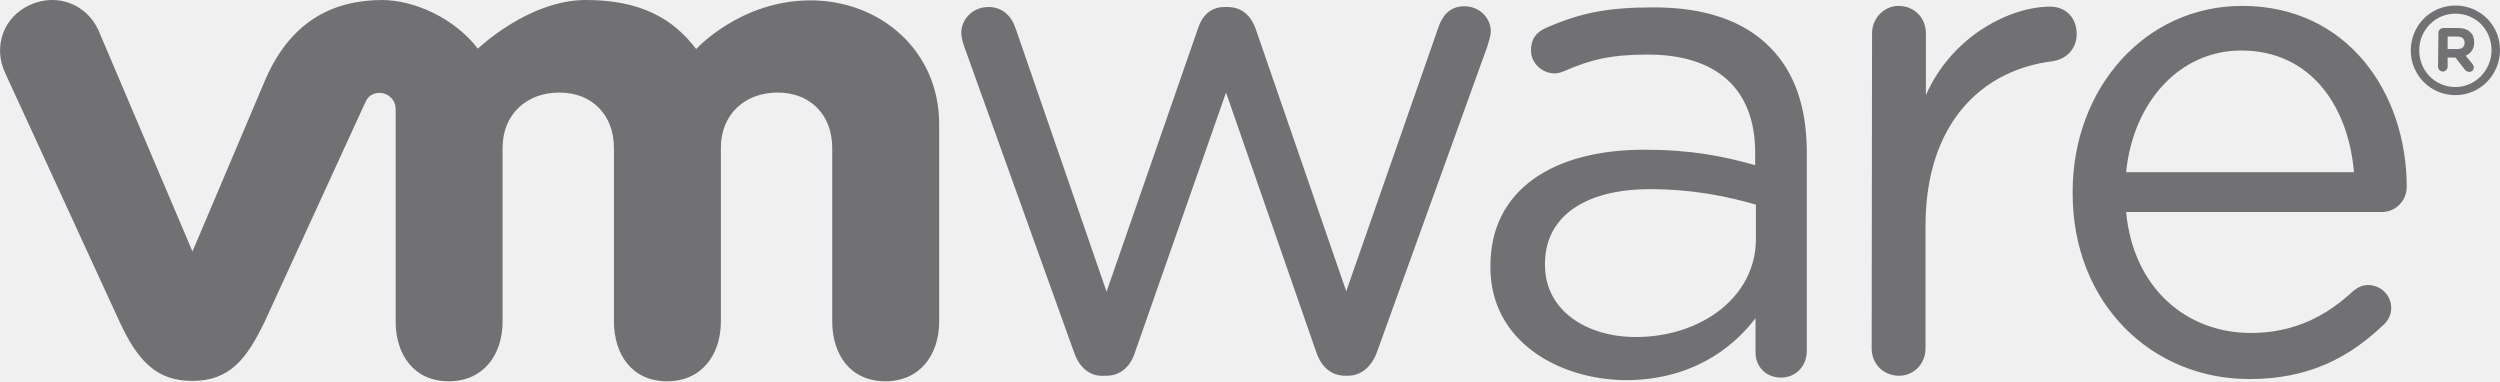
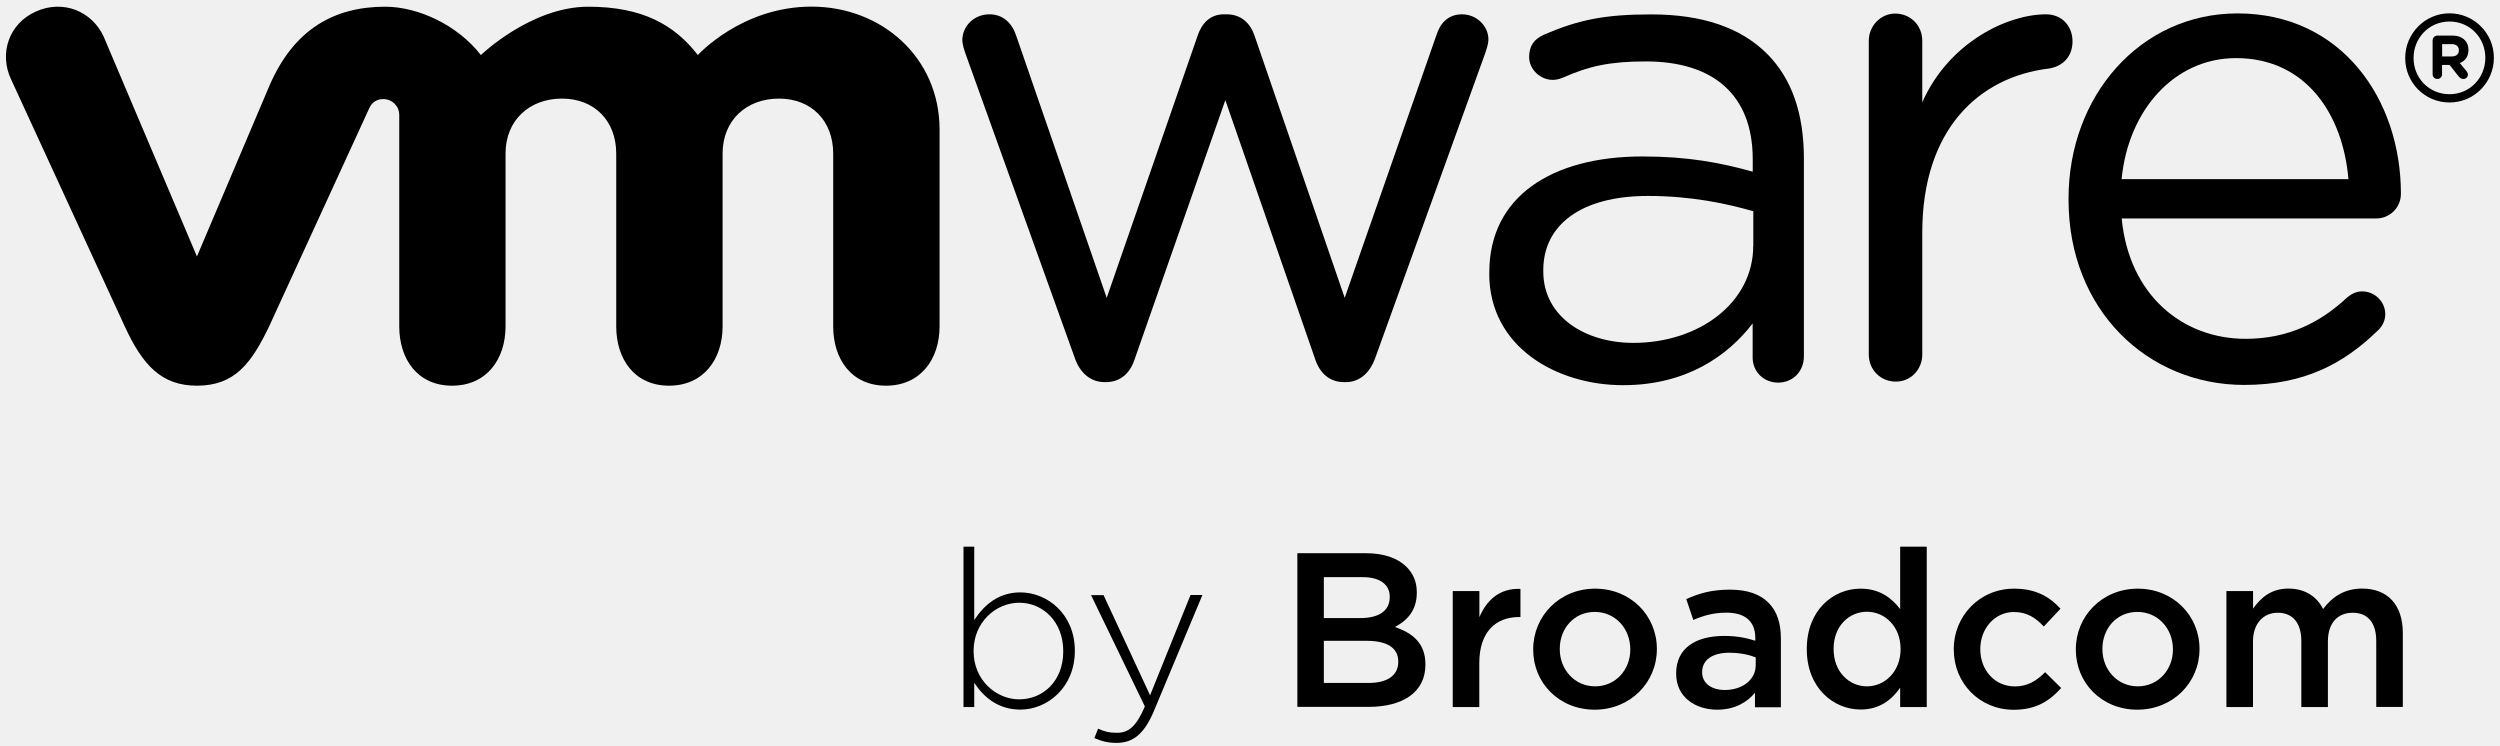
- <svg xmlns="http://www.w3.org/2000/svg" enable-background="new 0 0 678 103.4" viewBox="0 0 678 103.4">
-   <g fill="#717073">
-     <path d="m291.3 95.6-29.7-82.7c-.4-1.1-.9-2.7-.9-4 0-3.6 3-7 7.4-7 3.8 0 6.3 2.5 7.4 6l24.6 71.2 24.8-71.4c1.1-3.4 3.4-5.8 7.2-5.8h.8c4 0 6.4 2.5 7.6 5.8l24.6 71.3 25-71.6c1-3 3-5.7 7-5.7 4.2 0 7.2 3.2 7.2 6.8 0 1.3-.6 2.8-.9 4l-29.9 82.8c-1.5 4.3-4.5 6.6-8 6.6h-.6c-3.8 0-6.6-2.3-8-6.6l-24.4-70.2-24.6 70.2c-1.3 4.3-4.2 6.6-7.9 6.6h-.4c-3.8.3-6.8-2-8.3-6.3m216.4-86.6c0-4 3.2-7.4 7.2-7.4 4.2 0 7.4 3.2 7.4 7.4v16.8c7.2-16.3 23.1-24 33.7-24 4.4 0 7.2 3.2 7.2 7.4 0 4-2.7 6.8-6.5 7.4-18.9 2.3-34.5 16.5-34.5 44.7v33.2c0 4-3 7.4-7.2 7.4s-7.4-3.2-7.4-7.4zm102.3 93.8c-26.4 0-47.9-20.4-47.9-50.4v-.4c0-27.9 19.5-50.4 46-50.4 28.4 0 44.6 23.4 44.6 49.1 0 3.9-3.2 6.8-6.7 6.8h-69.4c2 21 16.7 32.8 33.8 32.8 11.9 0 20.6-4.7 27.7-11.3 1.1-.9 2.4-1.7 4.1-1.7 3.5 0 6.3 2.8 6.3 6.2 0 1.7-.7 3.4-2.2 4.7-9.2 8.7-20 14.6-36.3 14.6m28.4-56.1c-1.5-17.6-11.5-33-30.6-33-16.7 0-29.3 14-31.2 33zm-234.2 25.8v-.4c0-20.6 17-31.5 41.7-31.5 12.5 0 21.3 1.7 30.1 4.2v-3.4c0-17.6-10.8-26.6-29.1-26.6-9.8 0-15.5 1.3-22.7 4.5-.9.4-1.9.6-2.6.6-3.4 0-6.4-2.8-6.4-6.2 0-3 1.3-4.9 4-6.1 9.6-4.2 16.9-5.6 29.3-5.6 13.8 0 24.4 3.6 31.5 10.8 6.6 6.6 10 16.1 10 28.5v53.9c0 4.1-3 7.2-7 7.2-4.1 0-6.9-3-6.9-6.8v-9.3c-6.8 8.9-18.2 16.8-35.3 16.8-18.2-.2-36.6-10.6-36.6-30.6m72-7.6v-9.4c-7.2-2.1-16.8-4.2-28.7-4.2-18.3 0-28.5 7.9-28.5 20.2v.4c0 12.3 11.3 19.5 24.6 19.5 17.9 0 32.6-11 32.6-26.5m-449.5-56.7c-3.2-7-11.1-10.2-18.5-6.9s-10.1 11.5-6.8 18.5l31 67.4c4.9 10.6 10 16.1 19.7 16.1 10.3 0 14.8-6 19.7-16.1 0 0 27-58.9 27.3-59.5s1.1-2.5 3.9-2.5c2.3 0 4.3 1.9 4.3 4.4v57.6c0 8.9 4.9 16.2 14.4 16.2s14.6-7.3 14.6-16.2v-47.1c0-9.1 6.5-15 15.4-15s14.8 6.1 14.8 15v47.1c0 8.9 4.9 16.2 14.4 16.2s14.6-7.3 14.6-16.2v-47.1c0-9.1 6.5-15 15.4-15s14.8 6.1 14.8 15v47.1c0 8.9 4.9 16.2 14.4 16.2s14.6-7.3 14.6-16.2v-53.6c0-19.7-15.8-33.5-34.9-33.5-19 0-31 13.2-31 13.2-6.3-8.3-15.1-13.3-29.9-13.3-15.6 0-29.3 13.2-29.3 13.2-6.3-8.2-17.1-13.2-26.1-13.2-13.8.1-24.8 6.2-31.5 21.5l-19.8 46.7zm627.1 5.5c0-6.7 5.3-12.2 12.1-12.2s12.1 5.4 12.1 12v.1c0 6.6-5.3 12.2-12.1 12.2s-12.1-5.5-12.1-12.1m21.9-.1c0-5.5-4.2-9.9-9.8-9.9-5.5 0-9.8 4.5-9.8 9.9v.1c0 5.4 4.2 9.9 9.8 9.9 5.5 0 9.8-4.6 9.8-10" />
-     <path d="m661.3 8.9c0-.7.6-1.3 1.3-1.3h4c1.5 0 2.7.4 3.4 1.2.7.6 1 1.6 1 2.7 0 1.8-.9 3-2.3 3.6l1.8 2.2c.2.3.4.6.4 1 0 .7-.6 1.2-1.2 1.2s-1-.3-1.3-.7l-2.5-3.2h-2.1v2.5c0 .7-.6 1.3-1.3 1.3s-1.3-.6-1.3-1.3zm5.2 4.4c1.3 0 1.9-.7 1.9-1.7 0-1.1-.7-1.7-2-1.7h-2.6v3.4z" />
+ <svg xmlns="http://www.w3.org/2000/svg" id="VMware_by_Broadcom_logo" data-name="VMware by Broadcom logo" viewBox="0 0 302 90">
+   <defs>
+     <style>
+       .cls-1, .cls-2, .cls-3 {
+         stroke-width: 0px;
+       }
+ 
+       .cls-1 {
+         fill: currentColor;
+       }
+ 
+       .cls-2 {
+         fill: #fff;
+         opacity: 0;
+       }
+ 
+       .cls-3 {
+         fill: currentColor;
+       }
+     </style>
+   </defs>
+   <rect class="cls-2" x="-40.52" y="-43.78" width="371.04" height="174.96" />
+   <g>
+     <g>
+       <path class="cls-1" d="m117.69,82.49v2.92h-1.3v-19.37h1.3v8.86c1.17-1.78,2.89-3.34,5.57-3.34,3.26,0,6.58,2.63,6.58,7.03v.05c0,4.41-3.32,7.08-6.58,7.08-2.71,0-4.46-1.54-5.57-3.24Zm10.75-3.79v-.05c0-3.56-2.47-5.84-5.31-5.84s-5.52,2.36-5.52,5.81v.05c0,3.48,2.71,5.81,5.52,5.81s5.31-2.15,5.31-5.78Z" />
+       <path class="cls-1" d="m143.82,71.88h1.43l-5.86,14.01c-1.19,2.84-2.57,3.85-4.51,3.85-1.04,0-1.78-.19-2.68-.58l.45-1.14c.72.34,1.3.5,2.31.5,1.41,0,2.33-.82,3.34-3.18l-6.5-13.45h1.51l5.62,12.1,4.88-12.1Z" />
+       <path class="cls-1" d="m156.71,66.83h8.33c2.12,0,3.79.58,4.86,1.64.82.82,1.25,1.83,1.25,3.08v.05c0,2.23-1.27,3.42-2.65,4.14,2.18.74,3.69,1.99,3.69,4.51v.05c0,3.32-2.73,5.09-6.87,5.09h-8.6v-18.57Zm11.17,5.25c0-1.46-1.17-2.36-3.26-2.36h-4.7v4.94h4.46c2.1,0,3.5-.82,3.5-2.52v-.05Zm-2.79,5.33h-5.17v5.09h5.41c2.23,0,3.58-.88,3.58-2.55v-.05c0-1.57-1.25-2.49-3.82-2.49Z" />
+       <path class="cls-1" d="m175.5,71.4h3.21v3.16c.88-2.1,2.49-3.53,4.96-3.42v3.4h-.19c-2.81,0-4.78,1.83-4.78,5.54v5.33h-3.21v-14.01Z" />
+       <path class="cls-1" d="m185.21,78.48v-.05c0-4.01,3.18-7.32,7.48-7.32s7.46,3.26,7.46,7.27v.05c0,3.98-3.18,7.3-7.51,7.3s-7.43-3.26-7.43-7.24Zm11.73,0v-.05c0-2.47-1.78-4.51-4.3-4.51s-4.22,2.02-4.22,4.46v.05c0,2.44,1.78,4.48,4.27,4.48s4.25-2.02,4.25-4.43Z" />
+       <path class="cls-1" d="m202.48,81.38v-.05c0-3.03,2.36-4.51,5.79-4.51,1.57,0,2.68.24,3.77.58v-.34c0-1.99-1.22-3.05-3.48-3.05-1.57,0-2.73.34-4.01.88l-.85-2.52c1.54-.69,3.05-1.14,5.28-1.14,2.1,0,3.66.56,4.64,1.57,1.04,1.01,1.51,2.49,1.51,4.33v8.31h-3.13v-1.75c-.96,1.14-2.42,2.04-4.56,2.04-2.63,0-4.96-1.51-4.96-4.33Zm9.61-1.01v-.96c-.82-.32-1.91-.56-3.18-.56-2.07,0-3.29.88-3.29,2.33v.05c0,1.35,1.19,2.12,2.73,2.12,2.12,0,3.74-1.22,3.74-3Z" />
+       <path class="cls-1" d="m218.26,78.43v-.05c0-4.64,3.16-7.27,6.5-7.27,2.31,0,3.77,1.14,4.78,2.47v-7.54h3.21v19.37h-3.21v-2.33c-1.03,1.46-2.49,2.63-4.78,2.63-3.29,0-6.5-2.63-6.5-7.27Zm11.33,0v-.05c0-2.71-1.91-4.48-4.06-4.48s-4.03,1.7-4.03,4.48v.05c0,2.71,1.86,4.48,4.03,4.48s4.06-1.8,4.06-4.48Z" />
+       <path class="cls-1" d="m236.01,78.48v-.05c0-3.98,3.08-7.32,7.3-7.32,2.63,0,4.27.98,5.6,2.42l-2.02,2.15c-.98-1.04-2.02-1.75-3.61-1.75-2.33,0-4.06,2.02-4.06,4.46v.05c0,2.49,1.72,4.48,4.19,4.48,1.51,0,2.63-.69,3.64-1.72l1.94,1.91c-1.38,1.54-3,2.63-5.73,2.63-4.17,0-7.24-3.26-7.24-7.24Z" />
+       <path class="cls-1" d="m250.76,78.48v-.05c0-4.01,3.18-7.32,7.48-7.32s7.46,3.26,7.46,7.27v.05c0,3.98-3.18,7.3-7.51,7.3s-7.43-3.26-7.43-7.24Zm11.73,0v-.05c0-2.47-1.78-4.51-4.3-4.51s-4.22,2.02-4.22,4.46v.05c0,2.44,1.78,4.48,4.27,4.48s4.25-2.02,4.25-4.43Z" />
+       <path class="cls-1" d="m268.96,71.4h3.21v2.12c.9-1.25,2.12-2.42,4.27-2.42,2.02,0,3.45.98,4.19,2.47,1.11-1.49,2.6-2.47,4.72-2.47,3.05,0,4.91,1.94,4.91,5.36v8.94h-3.21v-7.96c0-2.23-1.03-3.42-2.84-3.42s-3,1.22-3,3.48v7.91h-3.21v-7.99c0-2.18-1.06-3.4-2.84-3.4s-3,1.33-3,3.48v7.91h-3.21v-14.01Z" />
+     </g>
+     <g id="vmware_logo_gray" data-name="vmware logo gray">
+       <g>
+         <path class="cls-3" d="m129.83,43.23l-13.16-36.64c-.17-.51-.42-1.18-.42-1.76,0-1.59,1.34-3.1,3.27-3.1,1.68,0,2.77,1.1,3.27,2.68l10.9,31.57,10.98-31.66c.5-1.5,1.51-2.59,3.18-2.59h.34c1.76,0,2.86,1.1,3.36,2.59l10.89,31.66,11.08-31.74c.42-1.34,1.34-2.51,3.1-2.51s3.18,1.42,3.18,3.02c0,.58-.25,1.26-.42,1.77l-13.25,36.72c-.68,1.92-2.02,2.92-3.52,2.92h-.26c-1.67,0-2.93-1-3.53-2.92l-10.8-31.14-10.9,31.14c-.58,1.92-1.85,2.92-3.52,2.92h-.17c-1.59,0-2.93-1-3.6-2.92" />
+         <path class="cls-3" d="m225.75,4.92c0-1.77,1.42-3.28,3.18-3.28,1.85,0,3.28,1.42,3.28,3.28v7.44c3.19-7.22,10.26-10.63,14.95-10.63,1.93,0,3.2,1.43,3.2,3.27s-1.18,3.02-2.86,3.28c-8.4,1.01-15.29,7.3-15.29,19.83v14.72c0,1.76-1.34,3.27-3.19,3.27s-3.27-1.43-3.27-3.27V4.92" />
+         <path class="cls-3" d="m271.11,46.5c-11.69,0-21.23-9.06-21.23-22.36v-.17c0-12.37,8.64-22.35,20.41-22.35,12.58,0,19.74,10.38,19.74,21.78,0,1.74-1.41,2.99-2.96,2.99h-30.77c.89,9.31,7.39,14.54,14.97,14.54,5.27,0,9.13-2.07,12.26-4.99.49-.41,1.07-.74,1.81-.74,1.55,0,2.8,1.25,2.8,2.75,0,.74-.32,1.49-1,2.07-4.03,3.9-8.8,6.48-16.04,6.48m12.59-24.86c-.66-7.81-5.11-14.62-13.58-14.62-7.41,0-13.01,6.23-13.82,14.62h27.39Z" />
+         <path class="cls-3" d="m179.91,33.05v-.17c0-9.12,7.53-13.98,18.5-13.98,5.52,0,9.45.76,13.32,1.84v-1.51c0-7.79-4.79-11.81-12.9-11.81-4.36,0-6.89.56-10.08,1.98-.42.17-.84.25-1.17.25-1.51,0-2.86-1.26-2.86-2.76,0-1.34.59-2.16,1.77-2.69,4.26-1.85,7.47-2.46,13-2.46,6.11,0,10.8,1.58,13.98,4.77,2.93,2.93,4.44,7.12,4.44,12.64v23.89c0,1.84-1.34,3.18-3.11,3.18s-3.08-1.34-3.08-3.02v-4.13c-3.02,3.94-8.04,7.46-15.65,7.46-8.04,0-16.17-4.61-16.17-13.48m31.9-3.35v-4.18c-3.18-.92-7.46-1.85-12.73-1.85-8.11,0-12.64,3.53-12.64,8.96v.17c0,5.44,5.02,8.62,10.88,8.62,7.95,0,14.48-4.86,14.48-11.72" />
+         <path class="cls-3" d="m12.53,4.44C11.11,1.34,7.61-.08,4.34,1.39,1.07,2.84-.14,6.47,1.34,9.59l13.74,29.86c2.16,4.68,4.44,7.14,8.71,7.14,4.56,0,6.56-2.68,8.71-7.14,0,0,11.99-26.1,12.1-26.36.13-.28.51-1.12,1.73-1.12,1.03.01,1.9.83,1.9,1.93v25.53c0,3.93,2.18,7.16,6.38,7.16s6.46-3.23,6.46-7.16v-20.88c0-4.03,2.89-6.64,6.82-6.64s6.55,2.7,6.55,6.64v20.88c0,3.93,2.19,7.16,6.38,7.16s6.47-3.23,6.47-7.16v-20.88c0-4.03,2.88-6.64,6.81-6.64s6.55,2.7,6.55,6.64v20.88c0,3.93,2.18,7.16,6.38,7.16s6.47-3.23,6.47-7.16V15.66c0-8.74-7.02-14.86-15.47-14.86s-13.73,5.85-13.73,5.85c-2.81-3.64-6.68-5.84-13.24-5.84-6.92,0-12.97,5.84-12.97,5.84-2.82-3.64-7.6-5.84-11.56-5.84-6.13,0-11,2.69-13.96,9.49l-8.78,20.68L12.53,4.44" />
+         <path class="cls-3" d="m290.55,7.03v-.04c0-2.92,2.37-5.38,5.35-5.38s5.36,2.43,5.36,5.35v.03c0,2.93-2.36,5.39-5.36,5.39s-5.35-2.42-5.35-5.35m9.68-.04h0c0-2.41-1.85-4.39-4.33-4.39s-4.34,2-4.34,4.39v.03c0,2.4,1.86,4.36,4.34,4.36s4.33-2,4.33-4.4" />
+         <path class="cls-3" d="m293.86,4.88c0-.32.25-.58.57-.58h1.79c.67,0,1.19.19,1.51.54.3.28.46.7.46,1.18v.02c0,.82-.42,1.32-1.04,1.58l.79.96c.11.14.18.26.18.43,0,.31-.26.53-.54.53-.25,0-.42-.13-.56-.29l-1.11-1.41h-.91v1.13c0,.32-.25.57-.57.57s-.57-.25-.57-.57v-4.09Zm2.3,1.94c.56,0,.87-.28.87-.73v-.02c0-.48-.33-.74-.88-.74h-1.14v1.49h1.15Z" />
+       </g>
+     </g>
  </g>
</svg>
